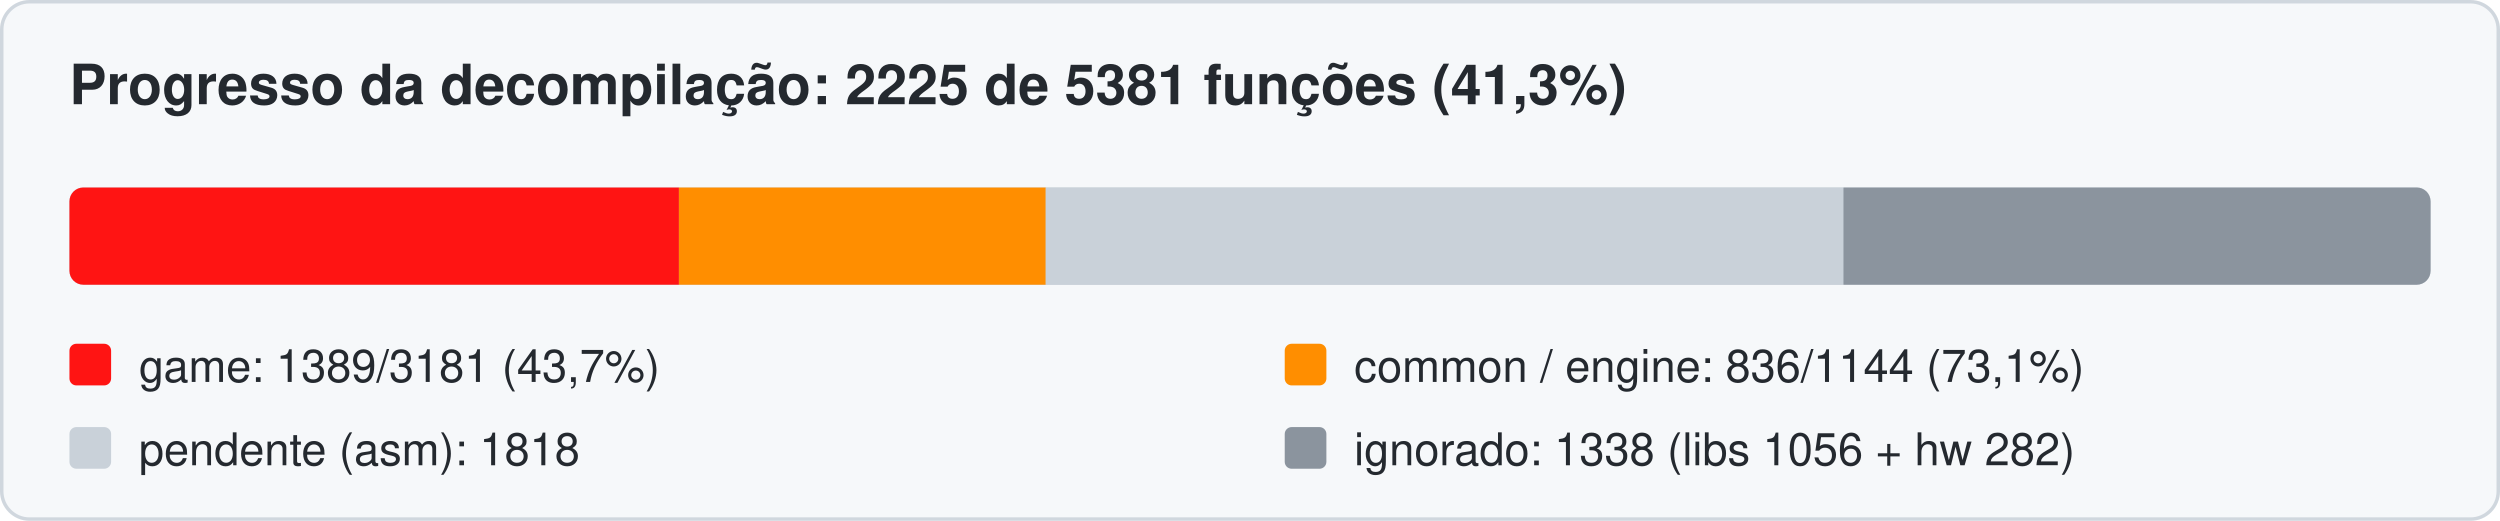
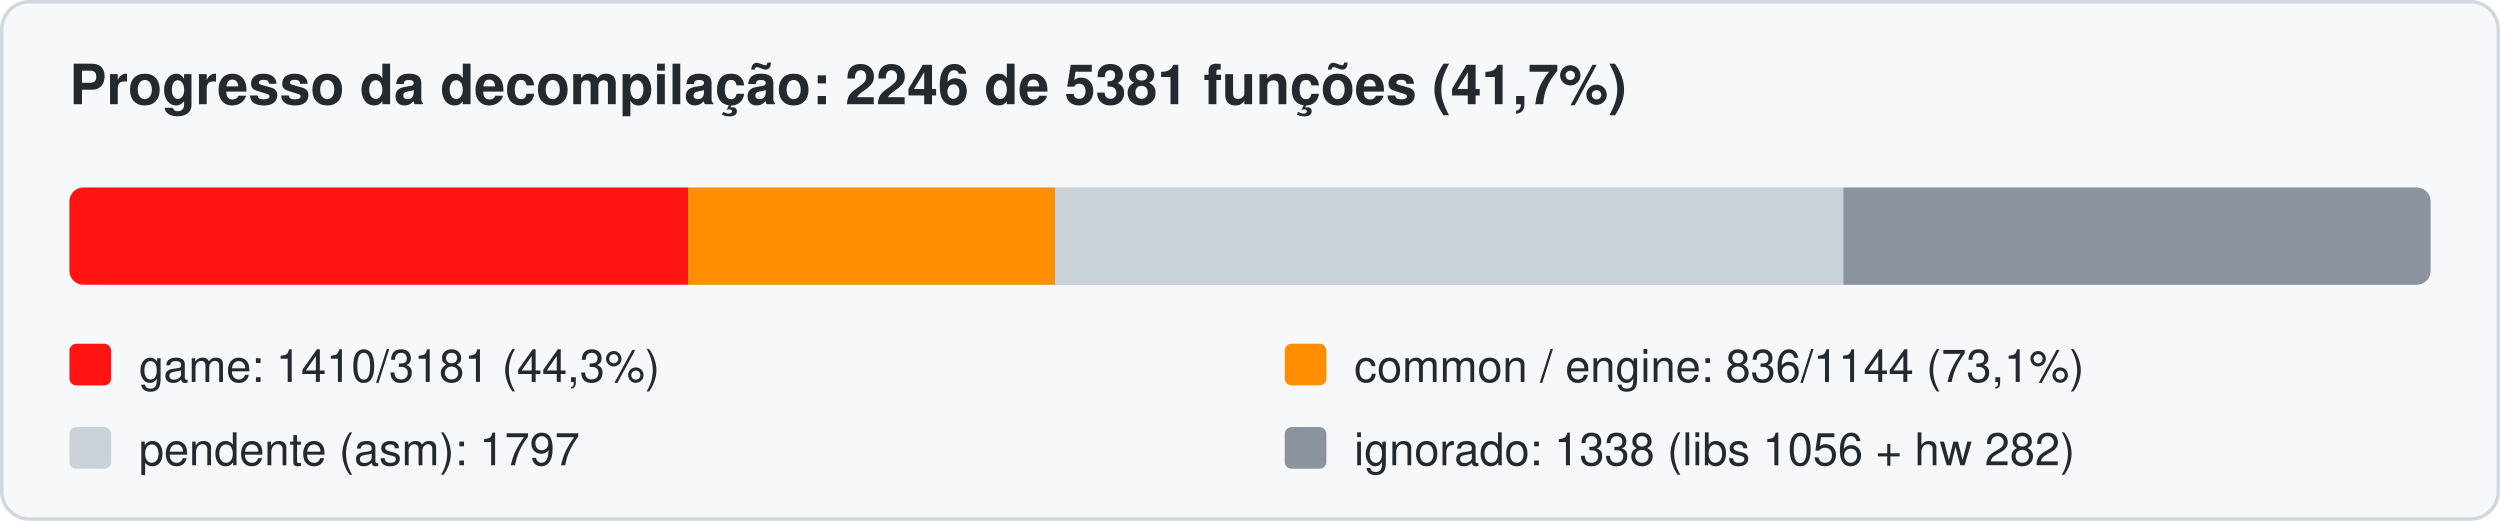
- <svg xmlns="http://www.w3.org/2000/svg" width="720" height="150" viewBox="0 0 720 150" role="img" aria-label="War of the Monsters: 2225 de 5381 funcoes decompiladas (41,3%), 1338 ignoradas">
+ <svg xmlns="http://www.w3.org/2000/svg" width="720" height="150" viewBox="0 0 720 150" role="img" aria-label="War of the Monsters: 2246 de 5381 funcoes decompiladas (41,7%), 1338 ignoradas">
  <rect x="0.5" y="0.5" width="719" height="149" rx="8" fill="#f6f8fa" stroke="#d0d7de" />
  <g font-family="-apple-system, 'Segoe UI', Helvetica, Arial, sans-serif">
-     <text x="20" y="30" font-size="16" font-weight="600" fill="#24292f">Progresso da decompilação: 2225 de 5381 funções (41,3%)</text>
+     <text x="20" y="30" font-size="16" font-weight="600" fill="#24292f">Progresso da decompilação: 2246 de 5381 funções (41,7%)</text>
    <rect x="20" y="54" width="680" height="28" rx="4" fill="#c9d1d9" />
    <clipPath id="r">
      <rect x="20" y="54" width="680" height="28" rx="4" />
    </clipPath>
    <g clip-path="url(#r)">
-       <rect x="20.00" y="54" width="175.53" height="28" fill="#ff1413" />
-       <rect x="195.53" y="54" width="105.65" height="28" fill="#ff8e00" />
-       <rect x="301.17" y="54" width="229.74" height="28" fill="#c9d1d9" />
+       <rect x="20.00" y="54" width="178.18" height="28" fill="#ff1413" />
+       <rect x="198.18" y="54" width="105.65" height="28" fill="#ff8e00" />
+       <rect x="303.83" y="54" width="227.09" height="28" fill="#c9d1d9" />
      <rect x="530.92" y="54" width="169.08" height="28" fill="#8b949e" />
    </g>
    <rect x="20" y="99" width="12" height="12" rx="2" fill="#ff1413" />
-     <text x="40" y="110" font-size="13" fill="#24292f">game: 1389/3181 (43,7%)</text>
+     <text x="40" y="110" font-size="13" fill="#24292f">game: 1410/3181 (44,3%)</text>
    <rect x="370" y="99" width="12" height="12" rx="2" fill="#ff8e00" />
    <text x="390" y="110" font-size="13" fill="#24292f">common / engine: 836/1144 (73,1%)</text>
    <rect x="20" y="123" width="12" height="12" rx="2" fill="#c9d1d9" />
-     <text x="40" y="134" font-size="13" fill="#24292f">pendente (asm): 1818</text>
+     <text x="40" y="134" font-size="13" fill="#24292f">pendente (asm): 1797</text>
    <rect x="370" y="123" width="12" height="12" rx="2" fill="#8b949e" />
    <text x="390" y="134" font-size="13" fill="#24292f">ignorado: 1338 (libs 1056 + hw 282)</text>
  </g>
</svg>
